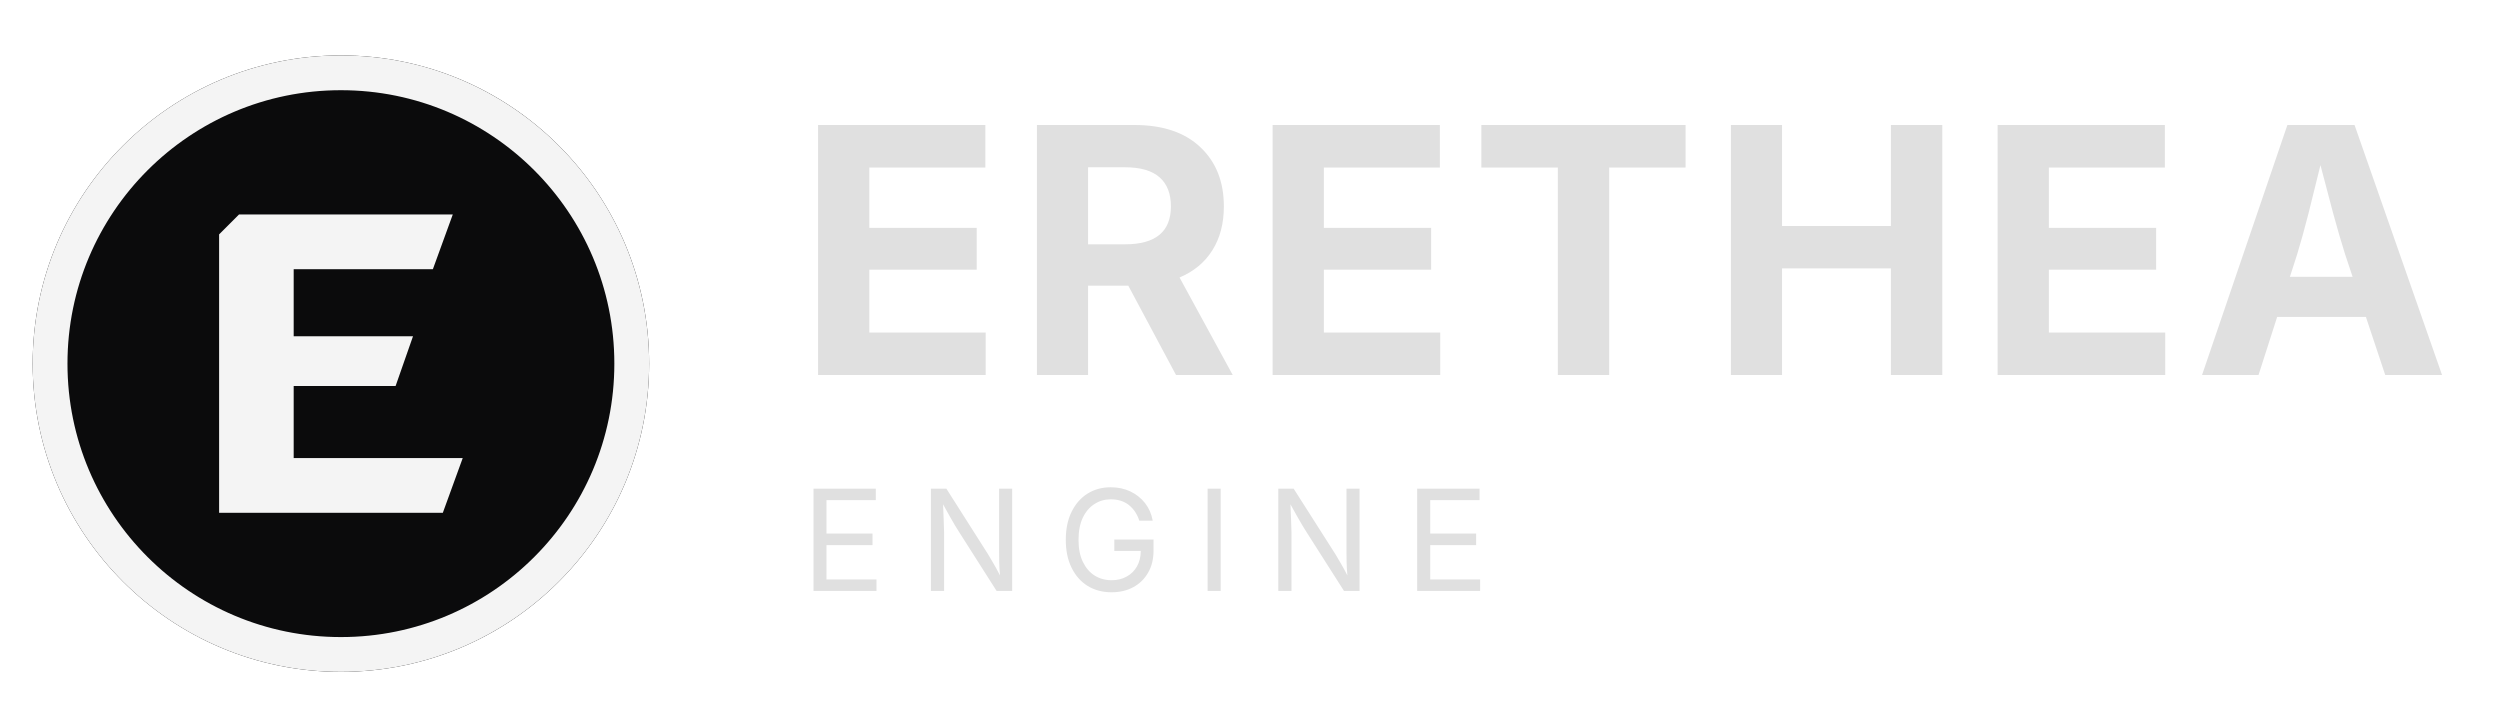
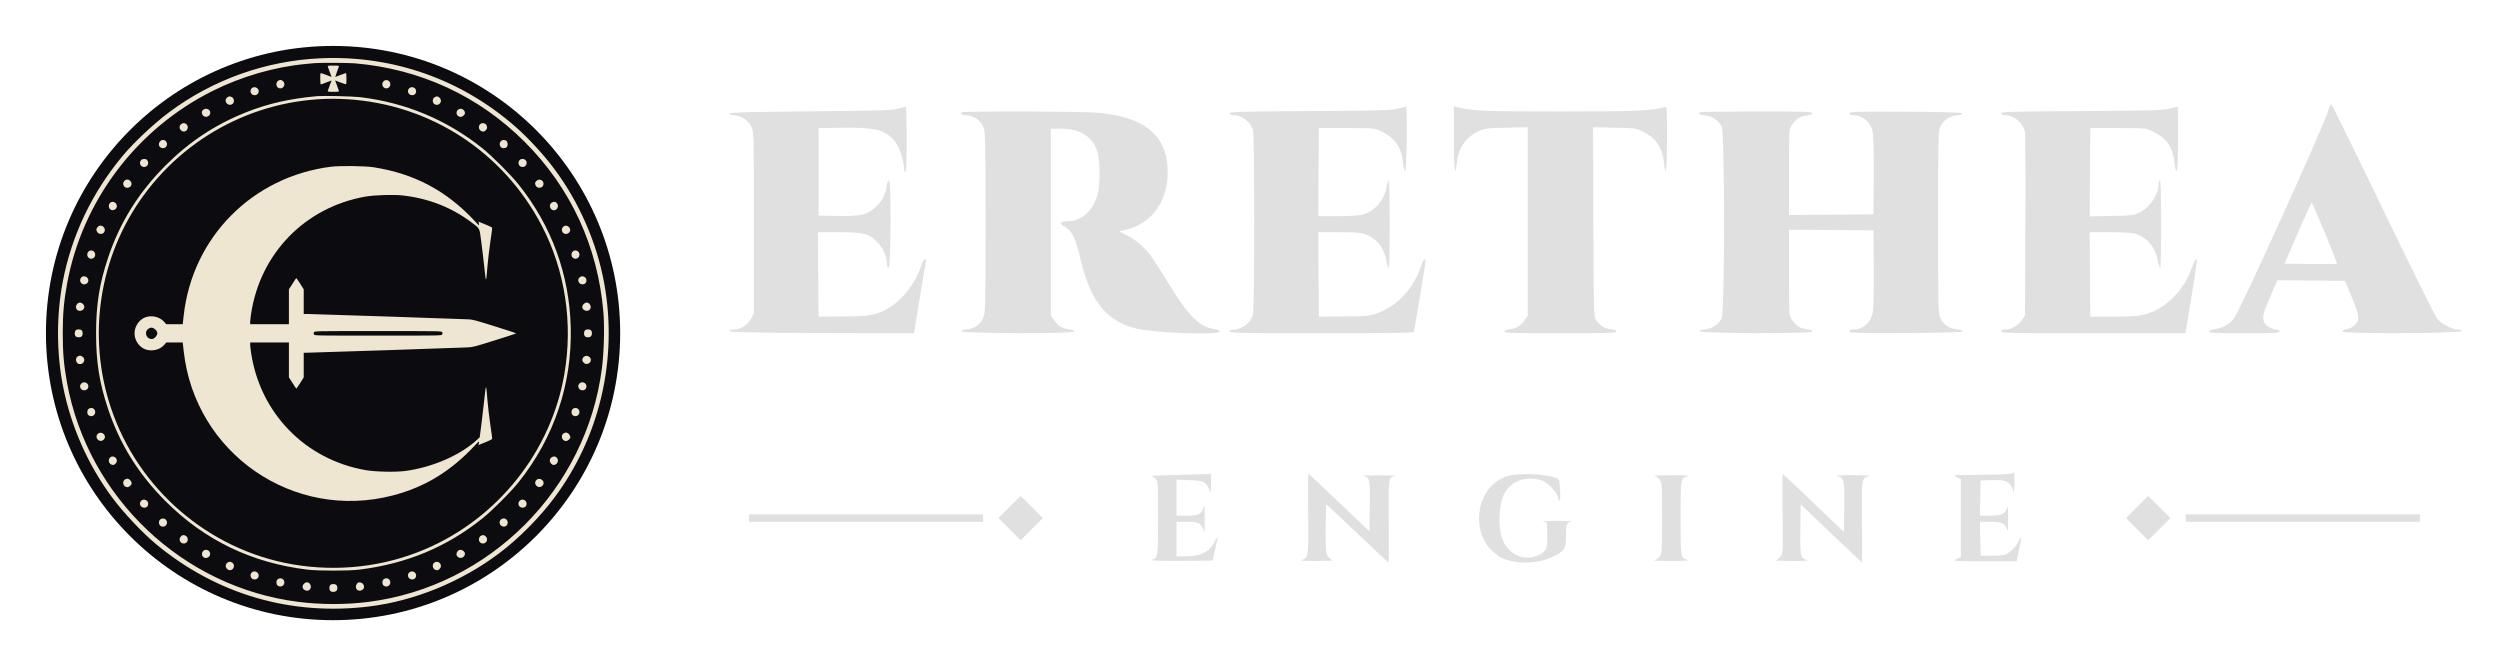
- <svg xmlns="http://www.w3.org/2000/svg" width="220" height="64">
-   <g transform="translate(2 4)scale(.21875)">
-     <circle cx="128" cy="128" r="124" fill="#0b0b0c" />
-     <circle cx="128" cy="128" r="117" fill="none" stroke="#f4f4f4" stroke-width="14" />
-     <path fill="#f4f4f4" d="M84 78L92 70H178L170 92H114V119H162L155 139H114V168H182L174 190H84Z" transform="translate(-5 -2)" />
+ <svg xmlns="http://www.w3.org/2000/svg" width="240" height="64" viewBox="0 0 240 64">
+   <g transform="translate(4 4)scale(.05469)">
+     <circle cx="511.5" cy="511.5" r="504" fill="#0b0b10" />
+     <path fill="#efe6d2" d="M4910 9949 c-970 -40 -1910 -375 -2685 -957 -261 -196 -614 -528 -804 -757 -540 -650 -894 -1393 -1050 -2205 -112 -584 -112 -1236 0 -1820 138 -715 441 -1402 873 -1980 200 -267 527 -614 766 -812 1064 -881 2366 -1261 3740 -1092 794 97 1613 432 2275 929 348 262 708 623 971 975 801 1071 1120 2439 879 3767 -130 716 -441 1427 -879 2013 -184 247 -455 540 -676 734 -950 834 -2148 1257 -3410 1205z m585 -89 c1150 -98 2179 -574 2985 -1380 806 -806 1282 -1835 1380 -2985 22 -264 11 -705 -26 -990 -273 -2128 -1973 -3828 -4099 -4099 -391 -50 -828 -50 -1225 0 -2033 255 -3695 1829 -4065 3847 -55 304 -75 528 -75 867 0 339 20 563 75 867 267 1458 1217 2718 2555 3388 508 254 1093 424 1640 474 63 6 131 13 150 14 85 9 596 6 705 -3z M5023 9803 c2 -10 19 -55 35 -100 l31 -82 -82 31 c-45 16 -90 33 -99 35 -16 5 -18 -4 -18 -96 0 -58 4 -101 10 -101 5 0 33 9 62 21 29 12 70 27 90 34 l37 14 -31 -82 c-16 -45 -33 -90 -35 -99 -5 -16 4 -18 97 -18 93 0 102 2 97 18 -2 9 -19 54 -35 99 l-31 82 82 -31 c45 -16 90 -33 100 -35 15 -5 17 4 17 96 0 55 -4 101 -8 101 -5 0 -49 -16 -98 -35 -49 -19 -90 -35 -91 -35 -1 0 11 37 28 83 17 45 34 90 36 100 5 15 -4 17 -97 17 -93 0 -102 -2 -97 -17z M4170 9563 c-77 -28 -61 -143 20 -143 67 0 96 88 44 129 -27 21 -38 24 -64 14z M6007 9550 c-53 -42 -24 -130 43 -130 40 0 70 31 70 73 0 61 -66 94 -113 57z M3685 9420 c-42 -46 -10 -120 52 -120 42 0 73 30 73 70 0 62 -84 95 -125 50z M6450 9420 c-45 -45 -11 -120 53 -120 42 0 70 29 70 70 0 63 -78 95 -123 50z M4840 9284 c-479 -43 -861 -129 -1245 -281 -547 -217 -996 -513 -1421 -937 -475 -476 -803 -1003 -1009 -1621 -152 -456 -210 -819 -210 -1325 0 -506 58 -869 210 -1325 206 -618 534 -1146 1009 -1621 685 -684 1509 -1082 2486 -1201 201 -24 725 -24 920 0 826 104 1523 393 2150 893 174 138 506 470 644 644 622 780 938 1721 913 2715 -23 926 -334 1779 -913 2505 -138 174 -470 506 -644 644 -623 496 -1342 796 -2140 892 -128 15 -641 27 -750 18z m520 -54 c1459 -88 2742 -922 3419 -2221 410 -787 550 -1709 396 -2605 -234 -1357 -1165 -2529 -2443 -3073 -726 -310 -1538 -402 -2327 -266 -1478 256 -2715 1323 -3190 2750 -421 1261 -207 2653 571 3722 830 1139 2177 1777 3574 1693z M3256 9259 c-69 -54 6 -160 85 -118 48 25 44 105 -7 128 -35 16 -48 14 -78 -10z M6903 9268 c-48 -23 -51 -103 -4 -127 77 -42 148 53 86 114 -26 27 -47 30 -82 13z M2861 9058 c-52 -19 -65 -68 -30 -112 40 -51 130 -19 129 48 -1 46 -55 81 -99 64z M7331 9058 c-77 -28 -58 -138 24 -138 34 0 75 36 75 66 0 51 -53 89 -99 72z M2442 8787 c-29 -31 -28 -72 3 -102 37 -38 94 -26 115 24 30 74 -64 136 -118 78z M7707 8799 c-46 -27 -41 -105 9 -128 37 -16 52 -14 79 14 63 62 -12 158 -88 114z M2110 8512 c-53 -16 -70 -97 -28 -126 53 -37 118 -5 118 57 0 47 -47 83 -90 69z M8095 8512 c-80 -17 -69 -142 13 -142 45 0 72 25 72 69 0 51 -37 83 -85 73z M1745 8160 c-42 -46 -10 -120 52 -120 62 0 94 65 57 118 -20 29 -83 31 -109 2z M8386 8158 c-37 -53 -5 -118 57 -118 61 0 93 75 52 120 -26 29 -89 27 -109 -2z M1452 7797 c-55 -58 6 -147 79 -117 50 21 62 78 24 115 -31 32 -74 33 -103 2z M8685 7795 c-28 -27 -30 -42 -14 -79 23 -51 103 -55 128 -7 42 77 -53 148 -114 86z M1208 7416 c-39 -30 -40 -92 0 -122 43 -33 112 4 112 61 0 57 -69 94 -112 61z M8946 7409 c-51 -40 -19 -130 48 -129 46 1 81 55 64 99 -19 52 -68 65 -112 30z M981 6984 c-24 -30 -26 -43 -10 -78 23 -51 103 -55 128 -7 42 78 -64 154 -118 85z M9152 6987 c-55 -58 6 -147 79 -117 50 21 62 78 24 115 -31 32 -74 33 -103 2z M850 6573 c-77 -28 -61 -143 20 -143 84 0 97 121 15 143 -11 3 -27 3 -35 0z M9350 6573 c-77 -28 -61 -143 20 -143 84 0 97 121 15 143 -11 3 -27 3 -35 0z M697 6103 c-28 -31 -30 -66 -7 -96 42 -53 130 -24 130 43 0 60 -84 96 -123 53z M9440 6100 c-45 -45 -11 -120 53 -120 42 0 70 29 70 70 0 63 -78 95 -123 50z M621 5634 c-51 -64 7 -144 82 -113 50 21 61 76 22 114 -33 34 -77 33 -104 -1z M9515 5635 c-39 -38 -32 -86 16 -111 75 -38 141 43 88 110 -27 34 -71 35 -104 1z M597 5172 c-23 -25 -22 -85 1 -105 25 -23 85 -22 105 1 23 25 22 85 -1 105 -25 23 -85 22 -105 -1z M9537 5172 c-23 -25 -22 -85 1 -105 28 -25 87 -22 106 5 22 30 20 81 -2 101 -25 23 -85 22 -105 -1z M643 4720 c-68 -27 -45 -140 28 -140 79 0 107 100 38 135 -32 17 -35 17 -66 5z M9535 4719 c-51 -29 -59 -76 -20 -114 65 -65 167 23 108 93 -22 26 -62 35 -88 21z M690 4233 c-37 -47 -4 -113 57 -113 42 0 73 30 73 70 0 67 -88 96 -130 43z M9440 4240 c-45 -45 -11 -120 53 -120 42 0 70 29 70 70 0 63 -78 95 -123 50z M820 3790 c-26 -26 -26 -81 0 -105 46 -42 120 -10 120 52 0 42 -30 73 -70 73 -17 0 -39 -9 -50 -20z M9320 3790 c-26 -26 -26 -81 0 -105 46 -42 120 -10 120 52 0 42 -30 73 -70 73 -17 0 -39 -9 -50 -20z M1004 3369 c-46 -23 -55 -79 -19 -114 65 -66 167 23 108 93 -22 26 -61 35 -89 21z M9173 3370 c-70 -28 -46 -140 31 -140 29 0 76 39 76 64 0 28 -22 64 -47 75 -28 13 -30 13 -60 1z M1208 2946 c-57 -43 -26 -136 46 -136 30 0 66 41 66 75 0 57 -69 94 -112 61z M8946 2939 c-19 -15 -26 -30 -26 -54 0 -34 36 -75 66 -75 51 0 89 53 72 99 -19 52 -68 65 -112 30z M1473 2560 c-70 -28 -46 -140 31 -140 29 0 76 39 76 64 0 28 -22 64 -47 75 -28 13 -30 13 -60 1z M8704 2559 c-46 -23 -55 -79 -19 -114 65 -66 167 23 108 93 -22 26 -61 35 -89 21z M1745 2180 c-44 -48 -10 -120 56 -120 44 0 69 27 69 72 0 60 -85 93 -125 48z M8390 2180 c-45 -45 -14 -120 49 -120 46 0 74 27 73 71 -2 64 -77 94 -122 49z M2082 1854 c-29 -20 -31 -83 -2 -109 45 -41 120 -9 120 52 0 62 -65 94 -118 57z M8060 1850 c-45 -45 -15 -120 49 -122 44 -1 71 27 71 73 0 63 -75 94 -120 49z M2445 1555 c-62 -61 9 -156 86 -114 48 25 44 105 -7 128 -37 16 -52 14 -79 -14z M7713 1568 c-48 -23 -51 -103 -4 -127 77 -42 148 53 86 114 -26 27 -47 30 -82 13z M2831 1294 c-47 -60 8 -139 78 -112 77 29 58 138 -24 138 -24 0 -39 -7 -54 -26z M7301 1294 c-35 -44 -22 -93 30 -112 46 -17 99 21 99 72 0 30 -41 66 -75 66 -24 0 -39 -7 -54 -26z M3252 1087 c-29 -31 -28 -72 3 -102 37 -38 94 -26 115 24 30 74 -64 136 -118 78z M6897 1099 c-46 -27 -41 -105 9 -128 37 -16 52 -14 79 14 63 62 -12 158 -88 114z M3685 920 c-42 -46 -10 -120 52 -120 42 0 73 30 73 70 0 62 -84 95 -125 50z M6450 920 c-45 -45 -11 -120 53 -120 42 0 70 29 70 70 0 63 -78 95 -123 50z M4140 800 c-26 -26 -26 -81 0 -105 46 -42 120 -10 120 52 0 42 -30 73 -70 73 -17 0 -39 -9 -50 -20z M6000 800 c-26 -26 -26 -81 0 -105 46 -42 120 -10 120 52 0 42 -30 73 -70 73 -17 0 -39 -9 -50 -20z M4605 725 c-34 -33 -33 -77 1 -104 67 -53 148 13 110 88 -25 48 -73 55 -111 16z M5552 743 c-7 -3 -19 -18 -27 -34 -39 -75 42 -141 109 -88 64 51 -4 154 -82 122z M5067 702 c-23 -25 -22 -85 1 -105 23 -21 71 -22 100 -1 28 20 31 83 4 107 -25 23 -85 22 -105 -1z" transform="matrix(.1 0 0 -.1 0 1024)" />
+     <path fill="#efe6d2" d="M5080 8045 c-1381 -174 -2435 -1238 -2587 -2612 l-17 -153 -144 0 -145 0 -35 40 c-73 86 -211 122 -323 85 -114 -38 -199 -160 -199 -285 0 -129 88 -251 205 -286 118 -34 245 1 320 88 l32 38 145 0 144 0 17 -152 c198 -1795 1927 -2988 3672 -2533 557 145 1007 418 1429 866 88 93 89 94 82 56 l-7 -38 33 14 c18 8 71 29 117 48 46 19 86 39 88 46 3 6 -11 116 -31 245 -19 128 -42 323 -51 433 -24 301 -25 301 -55 15 -15 -140 -40 -347 -54 -460 l-27 -205 -51 -47 c-291 -268 -785 -482 -1258 -544 -176 -23 -525 -15 -699 16 -1058 187 -1849 1001 -2006 2065 -8 55 -15 117 -15 138 l0 37 340 0 340 0 0 -306 0 -307 63 -98 c34 -54 64 -99 67 -99 3 0 33 44 68 98 l62 99 0 216 0 217 60 0 c77 0 2717 87 2832 94 76 4 135 20 463 123 206 64 375 120 375 123 0 3 -169 59 -375 123 -328 103 -387 119 -463 123 -115 7 -2755 94 -2832 94 l-60 0 0 217 0 216 -62 99 c-35 54 -65 98 -68 98 -3 0 -33 -45 -67 -99 l-63 -98 0 -307 0 -306 -340 0 -340 0 0 38 c0 20 7 82 15 137 157 1065 946 1877 2006 2065 155 28 503 39 660 20 455 -52 857 -210 1209 -476 145 -110 134 -88 165 -324 15 -113 40 -320 55 -460 30 -286 31 -286 55 15 9 110 32 305 51 433 20 129 34 239 31 245 -2 7 -42 27 -88 46 -46 19 -99 40 -117 48 l-33 14 7 -38 c7 -38 6 -38 -77 52 -494 529 -1056 827 -1769 940 -148 24 -594 29 -750 10z m-3084 -2859 c25 -24 34 -43 34 -66 0 -41 -56 -100 -94 -100 -108 0 -145 136 -51 188 38 21 75 14 111 -22z m5034 -46 c8 -14 8 -26 0 -40 -11 -20 -21 -20 -1125 -20 -1104 0 -1114 0 -1125 20 -8 14 -8 26 0 40 11 20 21 20 1125 20 1104 0 1114 0 1125 -20z" transform="matrix(.1 0 0 -.1 0 1024)" />
  </g>
-   <path fill="#e0e0e0" d="M71.99 33V11H86.71V14.74H76.5V20.05H85.95V23.73H76.5V29.26H86.74V33ZM91.25 33V11H99.83Q103.58 11 105.64 12.96 107.7 14.91 107.7 18.16 107.7 20.42 106.69 22.02 105.69 23.62 103.8 24.42L108.48 33H103.49L99.29 25.14H95.75V33ZM95.75 21.5H99Q103.04 21.5 103.04 18.16 103.04 16.49 102.05 15.61 101.05 14.72 98.98 14.72H95.75ZM111.99 33V11H126.71V14.74H116.5V20.05H125.94V23.73H116.5V29.26H126.74V33ZM130.36 14.74V11H148.33V14.74H141.61V33H137.09V14.74ZM152.32 33V11H156.82V19.89H166.4V11H170.92V33H166.4V23.62H156.82V33ZM175.79 33V11H190.51V14.74H180.3V20.05H189.74V23.73H180.3V29.26H190.54V33ZM193.78 33 201.29 11H207.2L214.9 33H209.9L208.2 27.89H200.39L198.75 33ZM201.51 24.36H207.03L206.37 22.38Q205.84 20.7 205.31 18.74 204.78 16.77 204.2 14.53 203.65 16.8 203.15 18.77 202.65 20.73 202.15 22.38ZM71.59 52V43H77.07V44.01H72.73V46.95H76.78V47.97H72.73V50.99H77.13V52ZM81.92 52V43H83.28L86.94 48.76Q87.12 49.05 87.4 49.54 87.69 50.03 88 50.64 87.94 49.99 87.93 49.44 87.92 48.88 87.92 48.52V43H89.07V52H87.7L84.44 46.88Q84.24 46.56 84.03 46.22 83.83 45.88 83.58 45.44 83.34 45 82.99 44.38 83.02 45.24 83.05 45.89 83.08 46.54 83.08 46.87V52ZM97.82 52.12Q96.62 52.12 95.71 51.56 94.81 51 94.3 49.96 93.79 48.93 93.79 47.51 93.79 46.07 94.3 45.04 94.81 44 95.7 43.44 96.59 42.88 97.75 42.88 98.7 42.88 99.48 43.25 100.25 43.62 100.77 44.28 101.28 44.94 101.44 45.82H100.26Q99.98 44.96 99.35 44.45 98.71 43.94 97.75 43.94 96.96 43.94 96.32 44.35 95.67 44.76 95.29 45.55 94.91 46.35 94.91 47.51 94.91 48.65 95.29 49.44 95.68 50.24 96.33 50.65 96.99 51.06 97.82 51.06 98.57 51.06 99.14 50.74 99.72 50.43 100.05 49.85 100.38 49.27 100.39 48.48H98.06V47.48H101.51V48.46Q101.51 49.58 101.03 50.4 100.56 51.22 99.73 51.67 98.9 52.12 97.82 52.12ZM107.42 43V52H106.27V43ZM112.49 52V43H113.84L117.51 48.76Q117.69 49.05 117.97 49.54 118.26 50.03 118.57 50.64 118.51 49.99 118.5 49.44 118.49 48.88 118.49 48.52V43H119.64V52H118.27L115.01 46.88Q114.81 46.56 114.6 46.22 114.4 45.88 114.15 45.44 113.91 45 113.56 44.38 113.59 45.24 113.62 45.89 113.65 46.54 113.65 46.87V52ZM124.71 52V43H130.2V44.01H125.86V46.95H129.9V47.97H125.86V50.99H130.25V52Z" />
+   <path fill="#e0e0e0" d="M16275 5344 c-36 -124 -717 -1624 -764 -1684 -36 -46 -94 -78 -153 -86 -31 -4 -48 -12 -48 -20 0 -12 50 -14 285 -14 247 0 285 2 285 15 0 10 -10 15 -26 15 -35 0 -91 35 -100 63 -14 41 -4 80 53 209 l56 128 274 -2 275 -3 50 -120 c65 -155 71 -196 32 -236 -17 -18 -43 -32 -66 -35 -23 -4 -38 -12 -38 -20 0 -20 961 -16 968 4 2 8 -8 12 -30 12 -47 0 -136 47 -170 90 -15 20 -212 418 -438 885 -225 467 -414 851 -419 853 -5 2 -17 -22 -26 -54z m-26 -990 c56 -135 100 -248 98 -250 -2 -3 -99 -3 -215 -2 l-211 3 107 247 c59 136 110 248 113 248 3 0 52 -111 108 -246z M4670 5362 c-46 -13 -158 -16 -709 -21 -511 -5 -655 -9 -659 -18 -2 -9 8 -13 34 -13 55 0 118 -41 143 -93 21 -43 21 -53 21 -779 l0 -735 -23 -44 c-28 -52 -85 -89 -140 -89 -27 0 -37 -4 -35 -12 4 -10 165 -14 751 -16 l746 -2 6 32 c3 18 23 143 45 278 22 135 42 255 45 268 10 42 -21 24 -34 -20 -38 -129 -138 -267 -242 -337 -106 -71 -172 -85 -399 -85 l-195 -1 -3 343 -2 342 168 0 c203 0 243 -10 313 -80 49 -49 79 -119 79 -183 0 -18 4 -27 13 -25 19 7 23 708 4 708 -9 0 -16 -17 -20 -49 -8 -66 -36 -118 -90 -168 -67 -62 -120 -74 -308 -71 l-154 3 0 355 0 355 189 3 c253 3 331 -13 409 -86 52 -49 94 -164 97 -264 0 -5 5 -8 10 -8 6 0 10 95 10 265 0 146 -3 265 -7 264 -5 -1 -33 -8 -63 -17z M8725 5362 c-50 -13 -164 -16 -712 -19 -564 -3 -653 -6 -653 -18 0 -10 11 -15 35 -15 65 0 137 -56 155 -121 6 -21 10 -312 10 -749 0 -437 -4 -728 -10 -749 -18 -65 -90 -121 -155 -121 -24 0 -35 -4 -35 -15 0 -13 89 -15 744 -15 434 0 747 4 750 9 6 10 96 549 96 575 0 36 -20 12 -39 -47 -60 -178 -197 -322 -361 -378 -58 -19 -87 -22 -265 -23 l-200 -1 -3 343 -2 342 168 0 c182 0 211 -5 279 -52 53 -36 91 -99 105 -177 6 -34 15 -61 20 -61 4 0 8 160 8 355 0 195 -4 355 -8 355 -5 0 -14 -28 -20 -62 -20 -107 -103 -196 -202 -217 -28 -6 -118 -11 -201 -11 l-149 0 2 358 3 357 225 0 c221 0 226 0 280 -26 112 -53 166 -130 178 -256 4 -37 12 -68 17 -68 6 0 11 96 13 263 1 144 -1 261 -5 261 -5 -1 -35 -9 -68 -17z M9180 5121 c0 -251 10 -332 24 -198 13 121 73 208 176 256 51 24 67 26 228 29 l172 4 0 -765 0 -764 -22 -33 c-33 -48 -70 -72 -122 -77 -30 -4 -46 -10 -46 -19 0 -12 76 -14 455 -14 379 0 455 2 455 14 0 9 -16 15 -46 19 -50 5 -85 27 -118 71 -21 27 -21 37 -24 798 l-2 770 173 -4 c171 -3 173 -3 239 -36 98 -48 152 -130 164 -251 14 -132 24 -49 24 200 0 243 -1 260 -17 255 -101 -31 -220 -36 -848 -36 -631 0 -715 4 -837 35 l-28 7 0 -261z M14985 5362 c-50 -13 -164 -16 -712 -19 -564 -3 -653 -6 -653 -18 0 -10 11 -15 35 -15 73 0 149 -68 160 -142 3 -24 5 -367 3 -764 l-3 -720 -25 -37 c-31 -45 -87 -77 -134 -77 -25 0 -36 -4 -36 -15 0 -13 90 -15 748 -15 l749 0 47 283 c25 155 46 290 46 300 0 36 -19 14 -39 -46 -62 -185 -213 -338 -378 -383 -55 -15 -105 -19 -258 -19 l-190 0 -3 343 -2 342 168 0 c102 0 183 -5 203 -12 97 -33 162 -110 182 -218 6 -33 15 -60 19 -60 5 0 8 160 8 355 0 230 -4 355 -10 355 -5 0 -10 -10 -10 -23 0 -90 -70 -195 -158 -239 -43 -21 -63 -23 -225 -26 l-177 -4 2 359 3 358 225 0 c221 0 226 0 280 -26 112 -53 166 -130 178 -256 4 -37 12 -68 17 -68 6 0 11 96 13 263 1 144 -1 261 -5 261 -5 -1 -35 -9 -68 -17z M5187 5333 c-15 -14 -5 -21 42 -25 61 -6 108 -38 132 -92 18 -39 19 -81 19 -776 0 -695 -1 -737 -19 -776 -24 -54 -71 -86 -133 -92 -30 -3 -47 -9 -45 -16 6 -18 917 -21 917 -2 0 9 -16 15 -46 19 -52 5 -89 29 -121 77 l-23 33 0 758 0 759 83 0 c155 0 256 -64 294 -186 24 -80 25 -276 1 -354 -39 -128 -131 -210 -235 -210 -56 0 -79 -17 -48 -34 82 -48 99 -81 150 -293 79 -325 208 -484 441 -543 145 -37 684 -58 684 -26 0 9 -17 16 -47 21 -116 17 -204 104 -357 352 -144 232 -159 255 -218 313 -35 36 -86 73 -127 93 l-68 34 51 12 c223 50 358 248 343 506 -15 267 -194 410 -558 444 -123 12 -1101 15 -1112 4z M11177 5333 c-15 -14 -5 -21 43 -25 58 -6 109 -41 134 -91 25 -53 25 -1501 0 -1554 -25 -51 -76 -85 -135 -91 -31 -3 -48 -9 -46 -16 6 -18 917 -21 917 -2 0 9 -16 15 -46 19 -52 5 -89 29 -121 77 -23 33 -23 37 -23 382 l0 348 343 -2 342 -3 3 -304 c1 -177 -2 -328 -8 -360 -15 -83 -81 -141 -160 -141 -20 0 -30 -5 -30 -15 0 -13 55 -15 457 -13 326 2 457 6 460 14 2 7 -15 13 -45 16 -60 6 -106 36 -132 88 -19 38 -20 62 -20 780 0 718 1 742 20 780 26 52 72 82 132 88 30 3 47 9 45 16 -3 8 -134 12 -460 14 -402 2 -457 0 -457 -13 0 -10 10 -15 30 -15 79 0 145 -58 160 -141 6 -32 9 -183 8 -360 l-3 -304 -342 -3 -343 -2 0 348 c0 345 0 349 23 382 32 48 69 72 121 77 30 4 46 10 46 19 0 12 -76 14 -453 14 -250 0 -457 -3 -460 -7z M13695 2400 c-16 -4 -129 -8 -250 -9 -217 -1 -219 -1 -185 -19 l35 -17 0 -315 0 -315 -35 -17 c-34 -18 -29 -18 226 -18 l261 0 20 97 c12 54 20 99 19 101 -2 1 -14 -19 -28 -45 -14 -28 -42 -60 -66 -77 -39 -28 -48 -30 -139 -30 l-98 -1 -3 138 -3 137 83 0 c95 0 122 -12 137 -63 7 -24 9 -2 9 88 0 90 -2 112 -9 88 -15 -51 -42 -63 -136 -63 l-84 0 3 143 3 142 80 3 c129 5 166 -13 186 -93 4 -20 7 1 8 63 1 50 0 91 -1 91 -2 -1 -16 -5 -33 -9z M6925 2390 c-126 -3 -220 -7 -207 -8 12 -1 31 -11 42 -22 19 -19 20 -33 20 -318 0 -323 0 -325 -55 -341 -19 -6 64 -9 234 -8 l264 2 22 98 c12 53 20 97 19 97 -2 0 -12 -17 -23 -38 -44 -87 -113 -122 -238 -122 l-73 0 0 140 0 140 83 0 c94 0 115 -10 133 -61 11 -30 12 -20 12 86 0 106 -1 116 -12 86 -18 -51 -39 -61 -133 -61 l-83 0 0 146 0 146 105 -4 c116 -3 137 -14 162 -81 10 -29 12 -25 12 51 l1 82 -27 -2 c-16 -1 -131 -5 -258 -8z M7998 2075 c3 -352 2 -359 -51 -374 -23 -7 11 -9 123 -9 85 1 145 3 133 5 -13 2 -32 16 -43 30 -19 24 -20 40 -20 224 0 110 3 199 6 199 3 0 116 -106 252 -235 135 -129 249 -235 252 -235 3 0 4 149 2 331 -3 364 -3 363 57 372 14 2 -46 4 -134 4 -88 0 -148 -2 -134 -4 57 -9 60 -21 57 -245 l-3 -205 -245 233 c-135 128 -247 234 -250 234 -3 0 -4 -146 -2 -325z M9614 2380 c-120 -39 -203 -142 -224 -278 -25 -156 37 -298 161 -375 98 -60 296 -64 415 -8 114 53 124 67 124 177 0 94 5 107 45 117 11 2 -43 5 -120 5 -77 0 -126 -3 -110 -7 l30 -6 3 -99 c3 -115 -6 -137 -71 -167 -134 -60 -275 21 -307 178 -18 87 -9 237 19 300 52 118 170 169 306 132 49 -13 130 -93 140 -138 12 -57 22 -32 18 47 -3 42 -6 82 -8 89 -14 45 -314 68 -421 33z M11848 2078 c4 -316 3 -324 -17 -350 -12 -15 -31 -29 -44 -31 -12 -2 48 -4 133 -5 112 0 146 2 123 9 -51 15 -54 30 -51 249 l3 201 247 -235 c136 -130 248 -236 250 -236 2 0 2 146 0 324 -4 353 -3 359 51 375 23 7 -11 9 -123 9 -112 0 -146 -2 -123 -9 51 -15 54 -30 51 -250 l-3 -201 -247 236 c-135 130 -248 236 -250 236 -2 0 -1 -145 0 -322z M10807 2383 c13 -2 32 -16 43 -30 19 -24 20 -40 20 -313 0 -273 -1 -289 -20 -313 -11 -14 -30 -28 -43 -30 -12 -2 50 -5 138 -5 109 0 150 3 130 9 -55 16 -55 18 -55 339 0 321 0 323 55 339 20 6 -21 9 -130 9 -88 0 -150 -3 -138 -5z M5575 2130 l-90 -90 90 -90 90 -90 90 90 90 90 -90 90 -90 90 -90 -90z M14725 2130 l-90 -90 90 -90 90 -90 90 90 90 90 -90 90 -90 90 -90 -90z M3460 2040 l0 -30 950 0 950 0 0 30 0 30 -950 0 -950 0 0 -30z M15120 2040 l0 -30 950 0 950 0 0 30 0 30 -950 0 -950 0 0 -30z" transform="matrix(.01183 0 0 -.01183 30.968 73.871)" />
</svg>
